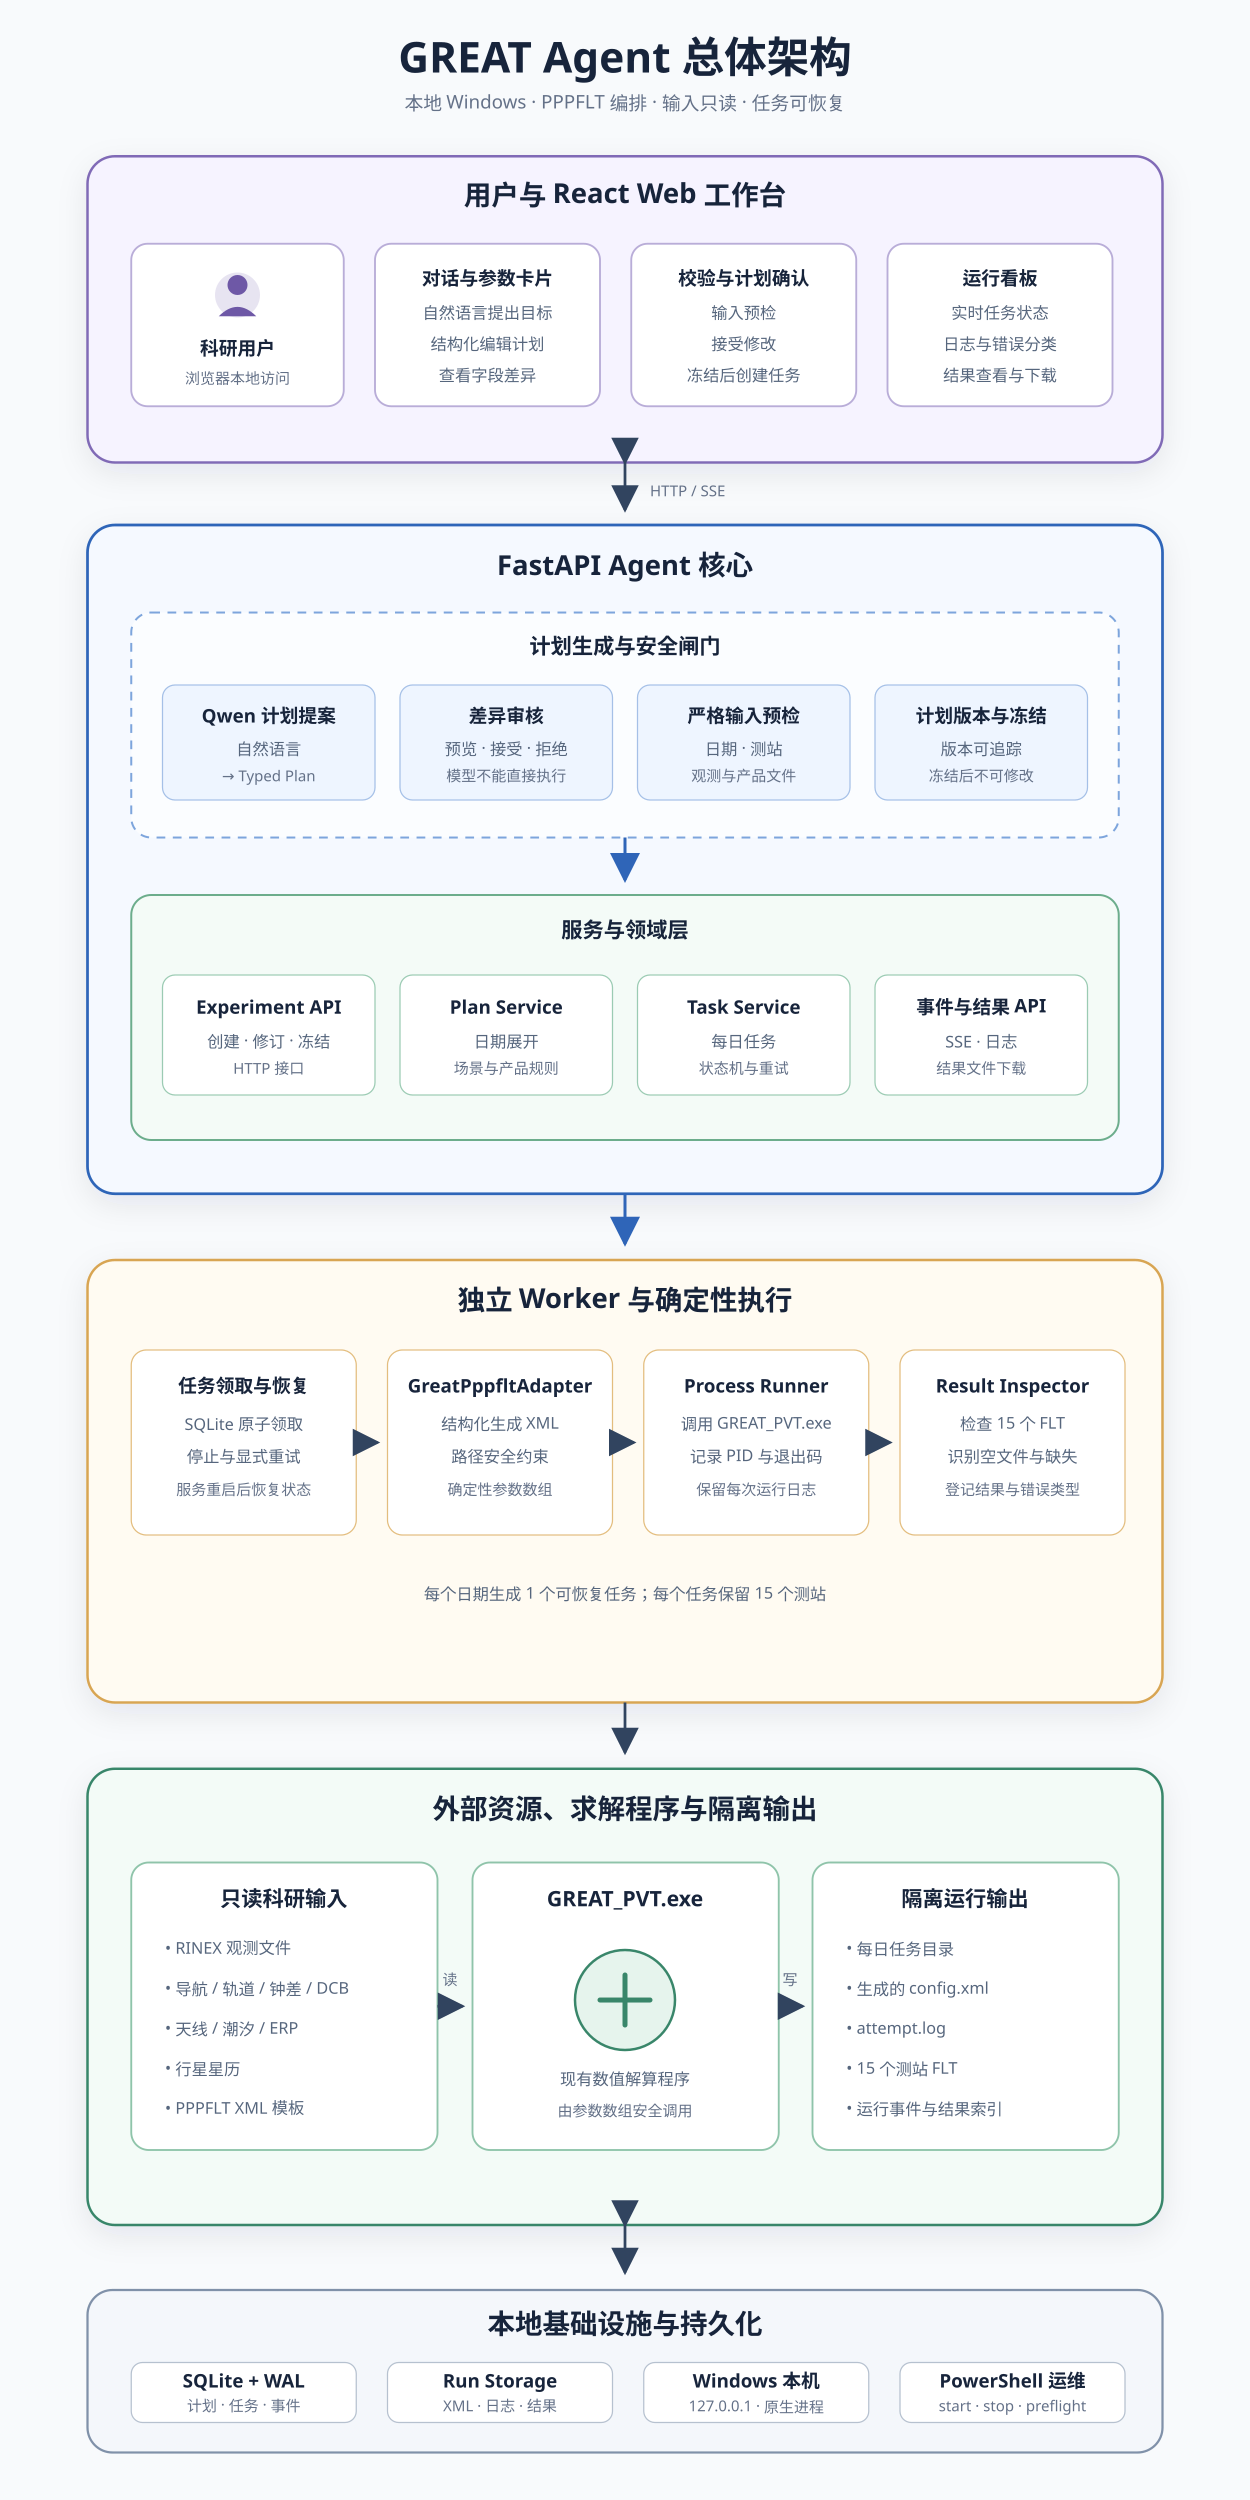
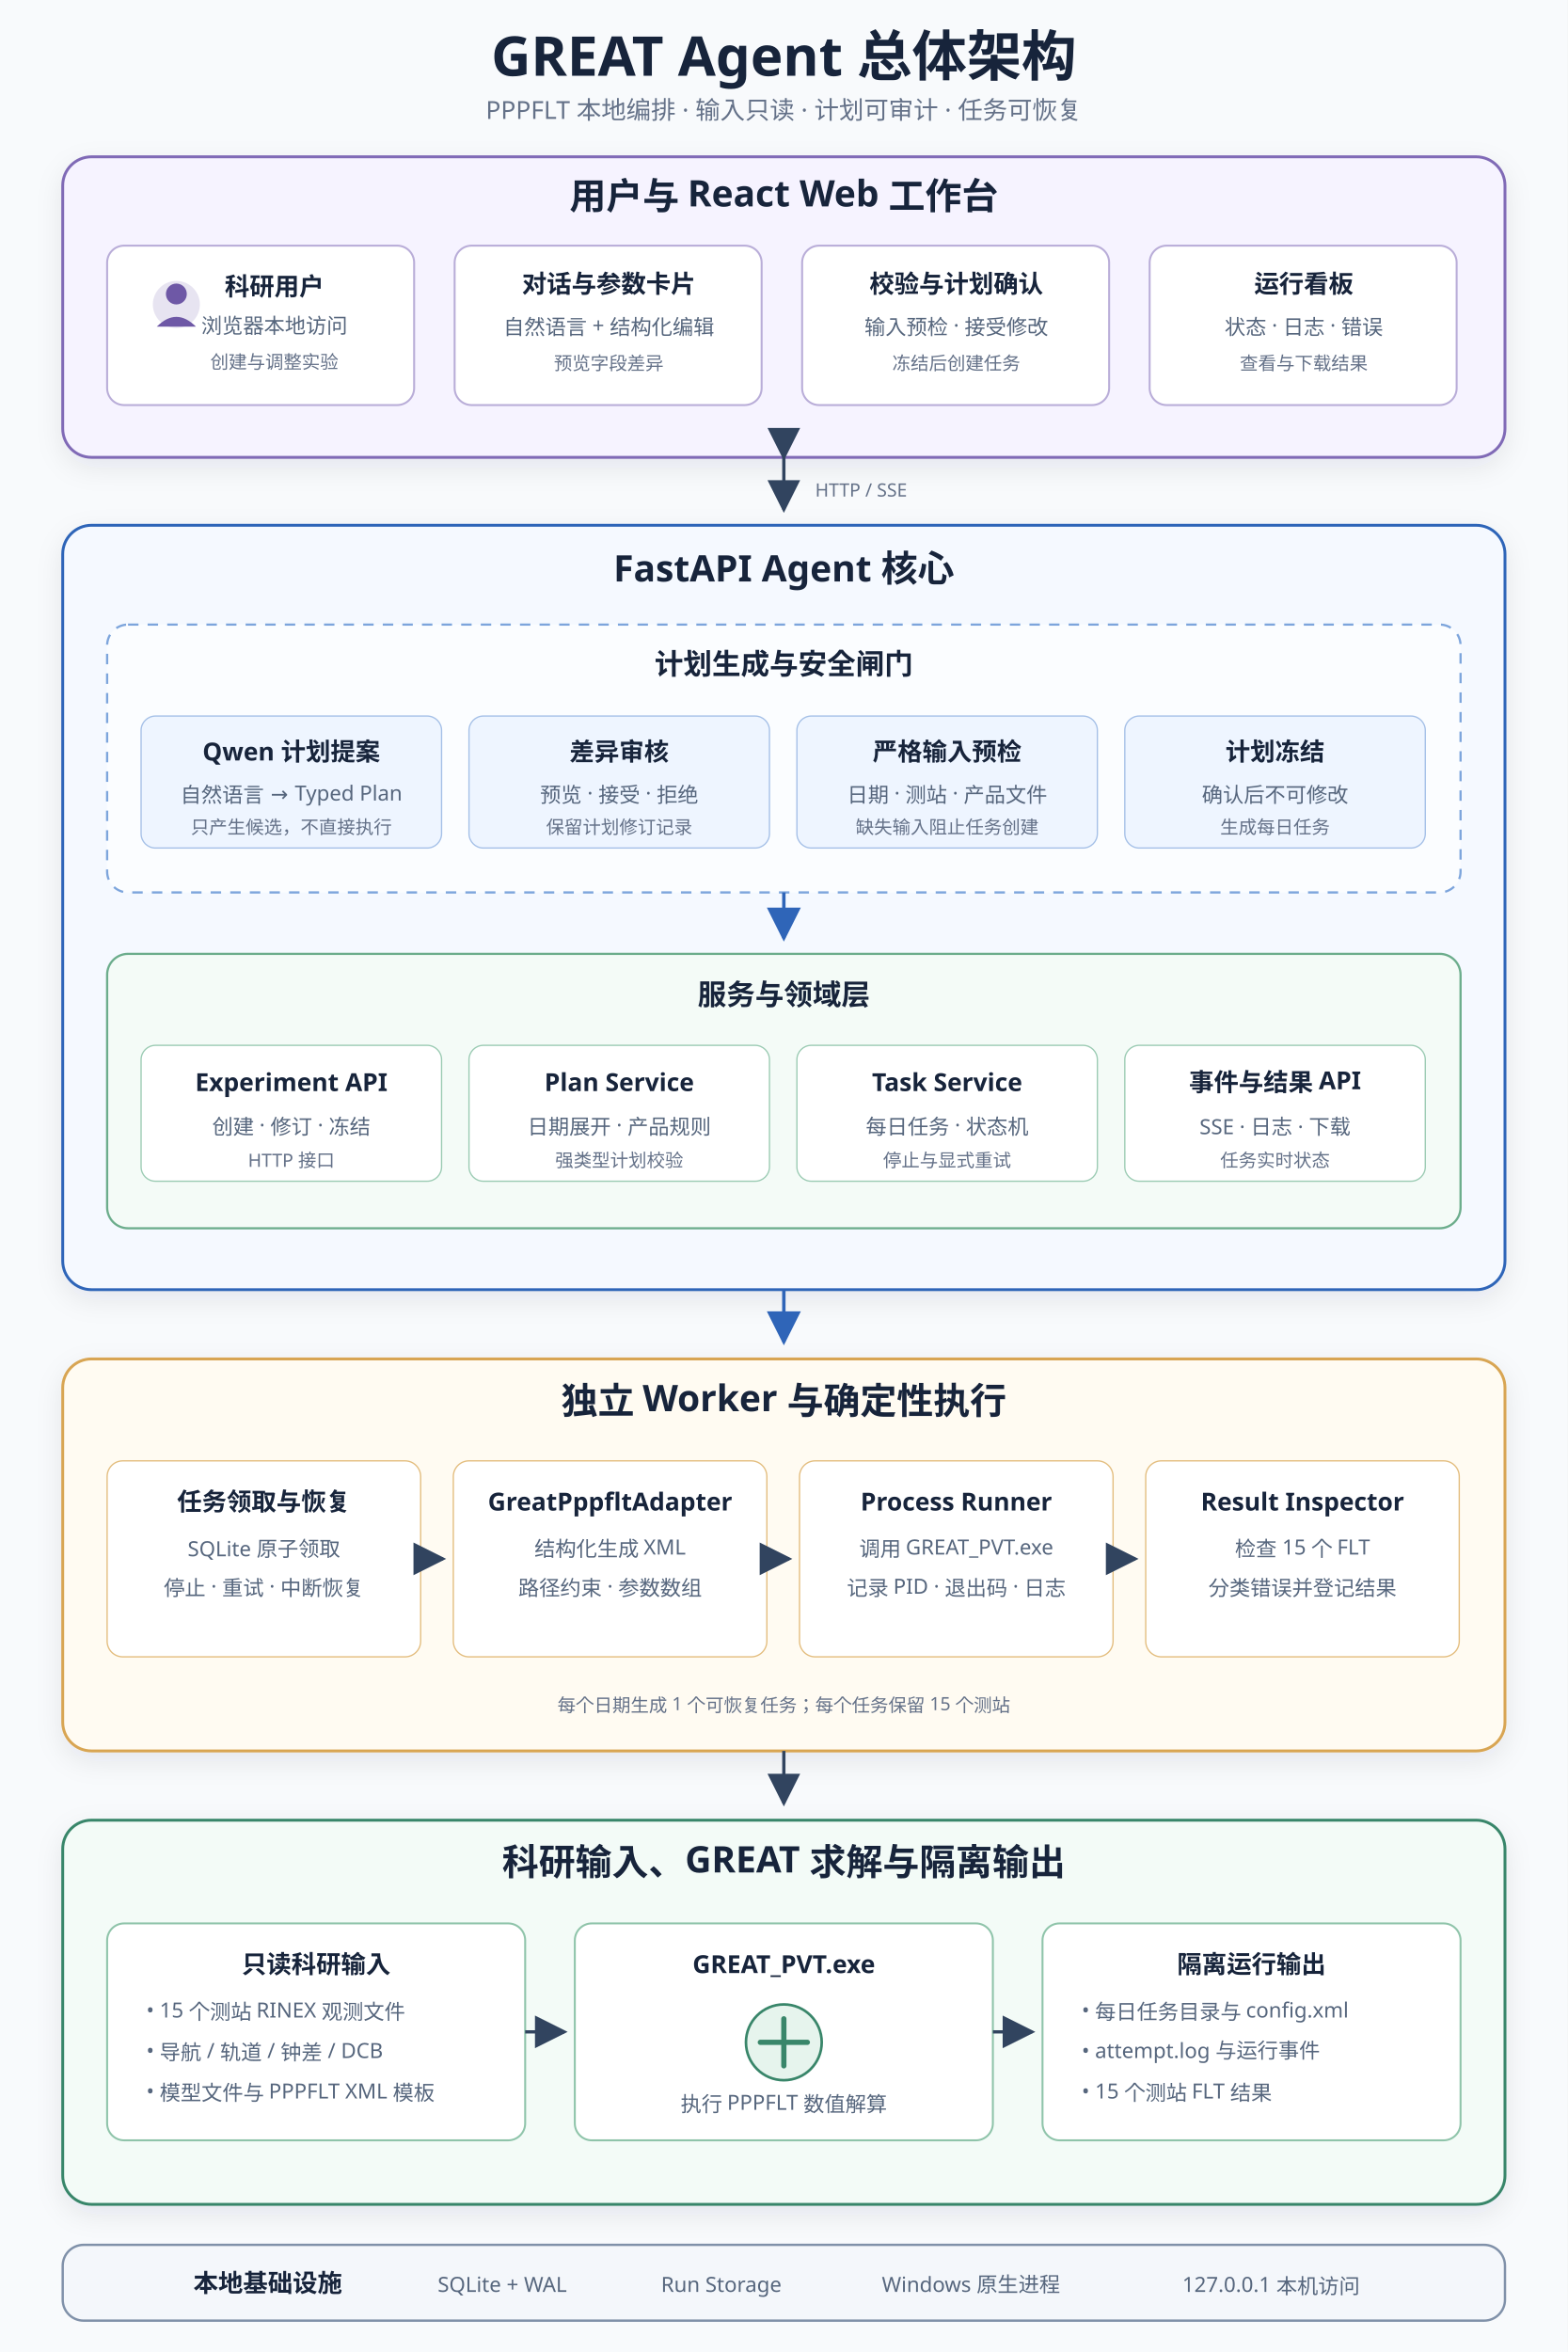
- <svg xmlns="http://www.w3.org/2000/svg" width="1000" height="2000" viewBox="0 0 1000 2000">
+ <svg xmlns="http://www.w3.org/2000/svg" width="1200" height="1800" viewBox="0 0 1200 1800">
  <defs>
    <filter id="shadow" x="-20%" y="-20%" width="140%" height="140%">
-       <feDropShadow dx="0" dy="8" stdDeviation="12" flood-color="#17243b" flood-opacity="0.08" />
+       <feDropShadow dx="0" dy="7" stdDeviation="10" flood-color="#17243b" flood-opacity="0.08" />
    </filter>
-     <marker id="arrow" markerWidth="10" markerHeight="10" refX="9" refY="5" orient="auto" markerUnits="strokeWidth">
+     <marker id="arrow" markerWidth="10" markerHeight="10" refX="9" refY="5" orient="auto">
      <path d="M0,0 L10,5 L0,10 Z" fill="#31445f" />
    </marker>
-     <marker id="arrowBlue" markerWidth="10" markerHeight="10" refX="9" refY="5" orient="auto" markerUnits="strokeWidth">
+     <marker id="arrowBlue" markerWidth="10" markerHeight="10" refX="9" refY="5" orient="auto">
      <path d="M0,0 L10,5 L0,10 Z" fill="#2f65b8" />
    </marker>
    <style>
      text { font-family: "Microsoft YaHei UI", "Noto Sans SC", "Segoe UI", sans-serif; fill: #17243b; }
-       .title { font-size: 34px; font-weight: 700; }
-       .subtitle { font-size: 15px; fill: #647188; }
-       .region-title { font-size: 22px; font-weight: 700; }
-       .section-title { font-size: 17px; font-weight: 700; }
-       .box-title { font-size: 15px; font-weight: 700; }
-       .copy { font-size: 13px; fill: #56667d; }
-       .small { font-size: 12px; fill: #647188; }
-       .arrow { fill: none; stroke: #31445f; stroke-width: 2.2; marker-end: url(#arrow); }
-       .arrow-bi { fill: none; stroke: #31445f; stroke-width: 2.2; marker-start: url(#arrow); marker-end: url(#arrow); }
-       .arrow-blue { fill: none; stroke: #2f65b8; stroke-width: 2.4; marker-end: url(#arrowBlue); }
-       .dash { stroke-dasharray: 7 6; }
+       .title { font-size: 42px; font-weight: 700; } .subtitle { font-size: 19px; fill: #647188; }
+       .region-title { font-size: 28px; font-weight: 700; } .section-title { font-size: 22px; font-weight: 700; }
+       .box-title { font-size: 19px; font-weight: 700; } .copy { font-size: 16px; fill: #56667d; } .small { font-size: 14px; fill: #647188; }
+       .arrow { fill: none; stroke: #31445f; stroke-width: 2.5; marker-end: url(#arrow); }
+       .arrow-bi { fill: none; stroke: #31445f; stroke-width: 2.5; marker-start: url(#arrow); marker-end: url(#arrow); }
+       .arrow-blue { fill: none; stroke: #2f65b8; stroke-width: 2.6; marker-end: url(#arrowBlue); } .dash { stroke-dasharray: 8 7; }
    </style>
  </defs>
-   <rect width="1000" height="2000" fill="#f8fafc" />
-   <text x="500" y="58" text-anchor="middle" class="title">GREAT Agent 总体架构</text>
-   <text x="500" y="88" text-anchor="middle" class="subtitle">本地 Windows · PPPFLT 编排 · 输入只读 · 任务可恢复</text>
-   <rect x="70" y="125" width="860" height="245" rx="22" fill="#f6f3ff" stroke="#806bb6" stroke-width="2" filter="url(#shadow)" />
-   <text x="500" y="164" text-anchor="middle" class="region-title" fill="#624b9b">用户与 React Web 工作台</text>
-   <rect x="105" y="195" width="170" height="130" rx="13" fill="#fff" stroke="#b9add8" stroke-width="1.5" />
-   <circle cx="190" cy="236" r="18" fill="#7c67b2" opacity="0.18" />
-   <circle cx="190" cy="228" r="8" fill="#6e58a6" />
-   <path d="M175 253 Q190 238 205 253" fill="#6e58a6" />
-   <text x="190" y="284" text-anchor="middle" class="box-title">科研用户</text>
-   <text x="190" y="307" text-anchor="middle" class="small">浏览器本地访问</text>
-   <rect x="300" y="195" width="180" height="130" rx="13" fill="#fff" stroke="#b9add8" stroke-width="1.5" />
-   <text x="390" y="228" text-anchor="middle" class="box-title">对话与参数卡片</text>
-   <text x="390" y="255" text-anchor="middle" class="copy">自然语言提出目标</text>
-   <text x="390" y="280" text-anchor="middle" class="copy">结构化编辑计划</text>
-   <text x="390" y="305" text-anchor="middle" class="copy">查看字段差异</text>
-   <rect x="505" y="195" width="180" height="130" rx="13" fill="#fff" stroke="#b9add8" stroke-width="1.5" />
-   <text x="595" y="228" text-anchor="middle" class="box-title">校验与计划确认</text>
-   <text x="595" y="255" text-anchor="middle" class="copy">输入预检</text>
-   <text x="595" y="280" text-anchor="middle" class="copy">接受修改</text>
-   <text x="595" y="305" text-anchor="middle" class="copy">冻结后创建任务</text>
-   <rect x="710" y="195" width="180" height="130" rx="13" fill="#fff" stroke="#b9add8" stroke-width="1.5" />
-   <text x="800" y="228" text-anchor="middle" class="box-title">运行看板</text>
-   <text x="800" y="255" text-anchor="middle" class="copy">实时任务状态</text>
-   <text x="800" y="280" text-anchor="middle" class="copy">日志与错误分类</text>
-   <text x="800" y="305" text-anchor="middle" class="copy">结果查看与下载</text>
-   <path d="M500 370 V408" class="arrow-bi" />
-   <text x="520" y="397" class="small">HTTP / SSE</text>
-   <rect x="70" y="420" width="860" height="535" rx="22" fill="#f5f9ff" stroke="#2f65b8" stroke-width="2.2" filter="url(#shadow)" />
-   <text x="500" y="460" text-anchor="middle" class="region-title" fill="#24579f">FastAPI Agent 核心</text>
-   <rect x="105" y="490" width="790" height="180" rx="16" fill="#fbfdff" stroke="#7da5dc" stroke-width="1.6" class="dash" />
-   <text x="500" y="523" text-anchor="middle" class="section-title" fill="#24579f">计划生成与安全闸门</text>
-   <rect x="130" y="548" width="170" height="92" rx="10" fill="#eef5ff" stroke="#a5c0e7" />
-   <text x="215" y="578" text-anchor="middle" class="box-title">Qwen 计划提案</text>
-   <text x="215" y="604" text-anchor="middle" class="copy">自然语言</text>
-   <text x="215" y="625" text-anchor="middle" class="small">→ Typed Plan</text>
-   <rect x="320" y="548" width="170" height="92" rx="10" fill="#eef5ff" stroke="#a5c0e7" />
-   <text x="405" y="578" text-anchor="middle" class="box-title">差异审核</text>
-   <text x="405" y="604" text-anchor="middle" class="copy">预览 · 接受 · 拒绝</text>
-   <text x="405" y="625" text-anchor="middle" class="small">模型不能直接执行</text>
-   <rect x="510" y="548" width="170" height="92" rx="10" fill="#eef5ff" stroke="#a5c0e7" />
-   <text x="595" y="578" text-anchor="middle" class="box-title">严格输入预检</text>
-   <text x="595" y="604" text-anchor="middle" class="copy">日期 · 测站</text>
-   <text x="595" y="625" text-anchor="middle" class="small">观测与产品文件</text>
-   <rect x="700" y="548" width="170" height="92" rx="10" fill="#eef5ff" stroke="#a5c0e7" />
-   <text x="785" y="578" text-anchor="middle" class="box-title">计划版本与冻结</text>
-   <text x="785" y="604" text-anchor="middle" class="copy">版本可追踪</text>
-   <text x="785" y="625" text-anchor="middle" class="small">冻结后不可修改</text>
-   <path d="M500 670 V704" class="arrow-blue" />
-   <rect x="105" y="716" width="790" height="196" rx="16" fill="#f4fbf7" stroke="#6cad8c" stroke-width="1.6" />
-   <text x="500" y="750" text-anchor="middle" class="section-title" fill="#276c51">服务与领域层</text>
-   <rect x="130" y="780" width="170" height="96" rx="10" fill="#fff" stroke="#9bcbb3" />
-   <text x="215" y="811" text-anchor="middle" class="box-title">Experiment API</text>
-   <text x="215" y="838" text-anchor="middle" class="copy">创建 · 修订 · 冻结</text>
-   <text x="215" y="859" text-anchor="middle" class="small">HTTP 接口</text>
-   <rect x="320" y="780" width="170" height="96" rx="10" fill="#fff" stroke="#9bcbb3" />
-   <text x="405" y="811" text-anchor="middle" class="box-title">Plan Service</text>
-   <text x="405" y="838" text-anchor="middle" class="copy">日期展开</text>
-   <text x="405" y="859" text-anchor="middle" class="small">场景与产品规则</text>
-   <rect x="510" y="780" width="170" height="96" rx="10" fill="#fff" stroke="#9bcbb3" />
-   <text x="595" y="811" text-anchor="middle" class="box-title">Task Service</text>
-   <text x="595" y="838" text-anchor="middle" class="copy">每日任务</text>
-   <text x="595" y="859" text-anchor="middle" class="small">状态机与重试</text>
-   <rect x="700" y="780" width="170" height="96" rx="10" fill="#fff" stroke="#9bcbb3" />
-   <text x="785" y="811" text-anchor="middle" class="box-title">事件与结果 API</text>
-   <text x="785" y="838" text-anchor="middle" class="copy">SSE · 日志</text>
-   <text x="785" y="859" text-anchor="middle" class="small">结果文件下载</text>
-   <path d="M500 955 V995" class="arrow-blue" />
-   <rect x="70" y="1008" width="860" height="354" rx="22" fill="#fffbf2" stroke="#d8a552" stroke-width="2" filter="url(#shadow)" />
-   <text x="500" y="1048" text-anchor="middle" class="region-title" fill="#915c0d">独立 Worker 与确定性执行</text>
-   <rect x="105" y="1080" width="180" height="148" rx="12" fill="#fff" stroke="#e3bd7e" />
-   <text x="195" y="1114" text-anchor="middle" class="box-title">任务领取与恢复</text>
-   <text x="195" y="1144" text-anchor="middle" class="copy">SQLite 原子领取</text>
-   <text x="195" y="1170" text-anchor="middle" class="copy">停止与显式重试</text>
-   <text x="195" y="1196" text-anchor="middle" class="small">服务重启后恢复状态</text>
-   <rect x="310" y="1080" width="180" height="148" rx="12" fill="#fff" stroke="#e3bd7e" />
-   <text x="400" y="1114" text-anchor="middle" class="box-title">GreatPppfltAdapter</text>
-   <text x="400" y="1144" text-anchor="middle" class="copy">结构化生成 XML</text>
-   <text x="400" y="1170" text-anchor="middle" class="copy">路径安全约束</text>
-   <text x="400" y="1196" text-anchor="middle" class="small">确定性参数数组</text>
-   <rect x="515" y="1080" width="180" height="148" rx="12" fill="#fff" stroke="#e3bd7e" />
-   <text x="605" y="1114" text-anchor="middle" class="box-title">Process Runner</text>
-   <text x="605" y="1144" text-anchor="middle" class="copy">调用 GREAT_PVT.exe</text>
-   <text x="605" y="1170" text-anchor="middle" class="copy">记录 PID 与退出码</text>
-   <text x="605" y="1196" text-anchor="middle" class="small">保留每次运行日志</text>
-   <rect x="720" y="1080" width="180" height="148" rx="12" fill="#fff" stroke="#e3bd7e" />
-   <text x="810" y="1114" text-anchor="middle" class="box-title">Result Inspector</text>
-   <text x="810" y="1144" text-anchor="middle" class="copy">检查 15 个 FLT</text>
-   <text x="810" y="1170" text-anchor="middle" class="copy">识别空文件与缺失</text>
-   <text x="810" y="1196" text-anchor="middle" class="small">登记结果与错误类型</text>
-   <path d="M285 1154 H302" class="arrow" />
-   <path d="M490 1154 H507" class="arrow" />
-   <path d="M695 1154 H712" class="arrow" />
-   <text x="500" y="1280" text-anchor="middle" class="copy">每个日期生成 1 个可恢复任务；每个任务保留 15 个测站</text>
-   <path d="M500 1362 V1402" class="arrow" />
-   <rect x="70" y="1415" width="860" height="365" rx="22" fill="#f3fbf7" stroke="#39866a" stroke-width="2" filter="url(#shadow)" />
-   <text x="500" y="1455" text-anchor="middle" class="region-title" fill="#276c51">外部资源、求解程序与隔离输出</text>
-   <rect x="105" y="1490" width="245" height="230" rx="14" fill="#fff" stroke="#8fc4aa" stroke-width="1.5" />
-   <text x="227" y="1525" text-anchor="middle" class="section-title">只读科研输入</text>
-   <text x="132" y="1563" class="copy">• RINEX 观测文件</text>
-   <text x="132" y="1595" class="copy">• 导航 / 轨道 / 钟差 / DCB</text>
-   <text x="132" y="1627" class="copy">• 天线 / 潮汐 / ERP</text>
-   <text x="132" y="1659" class="copy">• 行星星历</text>
-   <text x="132" y="1691" class="copy">• PPPFLT XML 模板</text>
-   <rect x="378" y="1490" width="245" height="230" rx="14" fill="#fff" stroke="#8fc4aa" stroke-width="1.5" />
-   <text x="500" y="1525" text-anchor="middle" class="section-title">GREAT_PVT.exe</text>
-   <circle cx="500" cy="1600" r="40" fill="#e6f4ed" stroke="#39866a" stroke-width="2" />
-   <path d="M480 1600 H520 M500 1580 V1620" stroke="#39866a" stroke-width="4" stroke-linecap="round" />
-   <text x="500" y="1668" text-anchor="middle" class="copy">现有数值解算程序</text>
-   <text x="500" y="1693" text-anchor="middle" class="small">由参数数组安全调用</text>
-   <rect x="650" y="1490" width="245" height="230" rx="14" fill="#fff" stroke="#8fc4aa" stroke-width="1.5" />
-   <text x="772" y="1525" text-anchor="middle" class="section-title">隔离运行输出</text>
-   <text x="677" y="1563" class="copy">• 每日任务目录</text>
-   <text x="677" y="1595" class="copy">• 生成的 config.xml</text>
-   <text x="677" y="1627" class="copy">• attempt.log</text>
-   <text x="677" y="1659" class="copy">• 15 个测站 FLT</text>
-   <text x="677" y="1691" class="copy">• 运行事件与结果索引</text>
-   <path d="M350 1605 H370" class="arrow" />
-   <text x="360" y="1588" text-anchor="middle" class="small">读</text>
-   <path d="M623 1605 H642" class="arrow" />
-   <text x="632" y="1588" text-anchor="middle" class="small">写</text>
-   <path d="M500 1780 V1818" class="arrow-bi" />
-   <rect x="70" y="1832" width="860" height="130" rx="20" fill="#f4f7fb" stroke="#8091a9" stroke-width="1.8" />
-   <text x="500" y="1867" text-anchor="middle" class="region-title">本地基础设施与持久化</text>
-   <rect x="105" y="1890" width="180" height="48" rx="9" fill="#fff" stroke="#b6c1cf" />
-   <text x="195" y="1910" text-anchor="middle" class="box-title">SQLite + WAL</text>
-   <text x="195" y="1929" text-anchor="middle" class="small">计划 · 任务 · 事件</text>
-   <rect x="310" y="1890" width="180" height="48" rx="9" fill="#fff" stroke="#b6c1cf" />
-   <text x="400" y="1910" text-anchor="middle" class="box-title">Run Storage</text>
-   <text x="400" y="1929" text-anchor="middle" class="small">XML · 日志 · 结果</text>
-   <rect x="515" y="1890" width="180" height="48" rx="9" fill="#fff" stroke="#b6c1cf" />
-   <text x="605" y="1910" text-anchor="middle" class="box-title">Windows 本机</text>
-   <text x="605" y="1929" text-anchor="middle" class="small">127.0.0.1 · 原生进程</text>
-   <rect x="720" y="1890" width="180" height="48" rx="9" fill="#fff" stroke="#b6c1cf" />
-   <text x="810" y="1910" text-anchor="middle" class="box-title">PowerShell 运维</text>
-   <text x="810" y="1929" text-anchor="middle" class="small">start · stop · preflight</text>
+   <rect width="1200" height="1800" fill="#f8fafc" />
+   <text x="600" y="58" text-anchor="middle" class="title">GREAT Agent 总体架构</text>
+   <text x="600" y="91" text-anchor="middle" class="subtitle">PPPFLT 本地编排 · 输入只读 · 计划可审计 · 任务可恢复</text>
+   <rect x="48" y="120" width="1104" height="230" rx="22" fill="#f6f3ff" stroke="#806bb6" stroke-width="2.2" filter="url(#shadow)" />
+   <text x="600" y="160" text-anchor="middle" class="region-title" fill="#624b9b">用户与 React Web 工作台</text>
+   <rect x="82" y="188" width="235" height="122" rx="13" fill="#fff" stroke="#b9add8" stroke-width="1.5" />
+   <circle cx="135" cy="233" r="18" fill="#7c67b2" opacity="0.18" />
+   <circle cx="135" cy="225" r="8" fill="#6e58a6" />
+   <path d="M120 250 Q135 235 150 250" fill="#6e58a6" />
+   <text x="210" y="226" text-anchor="middle" class="box-title">科研用户</text>
+   <text x="210" y="255" text-anchor="middle" class="copy">浏览器本地访问</text>
+   <text x="210" y="282" text-anchor="middle" class="small">创建与调整实验</text>
+   <rect x="348" y="188" width="235" height="122" rx="13" fill="#fff" stroke="#b9add8" stroke-width="1.5" />
+   <text x="466" y="224" text-anchor="middle" class="box-title">对话与参数卡片</text>
+   <text x="466" y="256" text-anchor="middle" class="copy">自然语言 + 结构化编辑</text>
+   <text x="466" y="283" text-anchor="middle" class="small">预览字段差异</text>
+   <rect x="614" y="188" width="235" height="122" rx="13" fill="#fff" stroke="#b9add8" stroke-width="1.5" />
+   <text x="732" y="224" text-anchor="middle" class="box-title">校验与计划确认</text>
+   <text x="732" y="256" text-anchor="middle" class="copy">输入预检 · 接受修改</text>
+   <text x="732" y="283" text-anchor="middle" class="small">冻结后创建任务</text>
+   <rect x="880" y="188" width="235" height="122" rx="13" fill="#fff" stroke="#b9add8" stroke-width="1.5" />
+   <text x="998" y="224" text-anchor="middle" class="box-title">运行看板</text>
+   <text x="998" y="256" text-anchor="middle" class="copy">状态 · 日志 · 错误</text>
+   <text x="998" y="283" text-anchor="middle" class="small">查看与下载结果</text>
+   <path d="M600 350 V390" class="arrow-bi" />
+   <text x="624" y="380" class="small">HTTP / SSE</text>
+   <rect x="48" y="402" width="1104" height="585" rx="22" fill="#f5f9ff" stroke="#2f65b8" stroke-width="2.2" filter="url(#shadow)" />
+   <text x="600" y="445" text-anchor="middle" class="region-title" fill="#24579f">FastAPI Agent 核心</text>
+   <rect x="82" y="478" width="1036" height="205" rx="16" fill="#fbfdff" stroke="#7da5dc" stroke-width="1.7" class="dash" />
+   <text x="600" y="516" text-anchor="middle" class="section-title" fill="#24579f">计划生成与安全闸门</text>
+   <rect x="108" y="548" width="230" height="101" rx="11" fill="#eef5ff" stroke="#a5c0e7" />
+   <text x="223" y="582" text-anchor="middle" class="box-title">Qwen 计划提案</text>
+   <text x="223" y="614" text-anchor="middle" class="copy">自然语言 → Typed Plan</text>
+   <text x="223" y="638" text-anchor="middle" class="small">只产生候选，不直接执行</text>
+   <rect x="359" y="548" width="230" height="101" rx="11" fill="#eef5ff" stroke="#a5c0e7" />
+   <text x="474" y="582" text-anchor="middle" class="box-title">差异审核</text>
+   <text x="474" y="614" text-anchor="middle" class="copy">预览 · 接受 · 拒绝</text>
+   <text x="474" y="638" text-anchor="middle" class="small">保留计划修订记录</text>
+   <rect x="610" y="548" width="230" height="101" rx="11" fill="#eef5ff" stroke="#a5c0e7" />
+   <text x="725" y="582" text-anchor="middle" class="box-title">严格输入预检</text>
+   <text x="725" y="614" text-anchor="middle" class="copy">日期 · 测站 · 产品文件</text>
+   <text x="725" y="638" text-anchor="middle" class="small">缺失输入阻止任务创建</text>
+   <rect x="861" y="548" width="230" height="101" rx="11" fill="#eef5ff" stroke="#a5c0e7" />
+   <text x="976" y="582" text-anchor="middle" class="box-title">计划冻结</text>
+   <text x="976" y="614" text-anchor="middle" class="copy">确认后不可修改</text>
+   <text x="976" y="638" text-anchor="middle" class="small">生成每日任务</text>
+   <path d="M600 683 V718" class="arrow-blue" />
+   <rect x="82" y="730" width="1036" height="210" rx="16" fill="#f4fbf7" stroke="#6cad8c" stroke-width="1.7" />
+   <text x="600" y="769" text-anchor="middle" class="section-title" fill="#276c51">服务与领域层</text>
+   <rect x="108" y="800" width="230" height="104" rx="11" fill="#fff" stroke="#9bcbb3" />
+   <text x="223" y="835" text-anchor="middle" class="box-title">Experiment API</text>
+   <text x="223" y="868" text-anchor="middle" class="copy">创建 · 修订 · 冻结</text>
+   <text x="223" y="893" text-anchor="middle" class="small">HTTP 接口</text>
+   <rect x="359" y="800" width="230" height="104" rx="11" fill="#fff" stroke="#9bcbb3" />
+   <text x="474" y="835" text-anchor="middle" class="box-title">Plan Service</text>
+   <text x="474" y="868" text-anchor="middle" class="copy">日期展开 · 产品规则</text>
+   <text x="474" y="893" text-anchor="middle" class="small">强类型计划校验</text>
+   <rect x="610" y="800" width="230" height="104" rx="11" fill="#fff" stroke="#9bcbb3" />
+   <text x="725" y="835" text-anchor="middle" class="box-title">Task Service</text>
+   <text x="725" y="868" text-anchor="middle" class="copy">每日任务 · 状态机</text>
+   <text x="725" y="893" text-anchor="middle" class="small">停止与显式重试</text>
+   <rect x="861" y="800" width="230" height="104" rx="11" fill="#fff" stroke="#9bcbb3" />
+   <text x="976" y="835" text-anchor="middle" class="box-title">事件与结果 API</text>
+   <text x="976" y="868" text-anchor="middle" class="copy">SSE · 日志 · 下载</text>
+   <text x="976" y="893" text-anchor="middle" class="small">任务实时状态</text>
+   <path d="M600 987 V1027" class="arrow-blue" />
+   <rect x="48" y="1040" width="1104" height="300" rx="22" fill="#fffbf2" stroke="#d8a552" stroke-width="2.2" filter="url(#shadow)" />
+   <text x="600" y="1082" text-anchor="middle" class="region-title" fill="#915c0d">独立 Worker 与确定性执行</text>
+   <rect x="82" y="1118" width="240" height="150" rx="12" fill="#fff" stroke="#e3bd7e" />
+   <text x="202" y="1156" text-anchor="middle" class="box-title">任务领取与恢复</text>
+   <text x="202" y="1191" text-anchor="middle" class="copy">SQLite 原子领取</text>
+   <text x="202" y="1221" text-anchor="middle" class="copy">停止 · 重试 · 中断恢复</text>
+   <rect x="347" y="1118" width="240" height="150" rx="12" fill="#fff" stroke="#e3bd7e" />
+   <text x="467" y="1156" text-anchor="middle" class="box-title">GreatPppfltAdapter</text>
+   <text x="467" y="1191" text-anchor="middle" class="copy">结构化生成 XML</text>
+   <text x="467" y="1221" text-anchor="middle" class="copy">路径约束 · 参数数组</text>
+   <rect x="612" y="1118" width="240" height="150" rx="12" fill="#fff" stroke="#e3bd7e" />
+   <text x="732" y="1156" text-anchor="middle" class="box-title">Process Runner</text>
+   <text x="732" y="1191" text-anchor="middle" class="copy">调用 GREAT_PVT.exe</text>
+   <text x="732" y="1221" text-anchor="middle" class="copy">记录 PID · 退出码 · 日志</text>
+   <rect x="877" y="1118" width="240" height="150" rx="12" fill="#fff" stroke="#e3bd7e" />
+   <text x="997" y="1156" text-anchor="middle" class="box-title">Result Inspector</text>
+   <text x="997" y="1191" text-anchor="middle" class="copy">检查 15 个 FLT</text>
+   <text x="997" y="1221" text-anchor="middle" class="copy">分类错误并登记结果</text>
+   <path d="M322 1193 H339" class="arrow" />
+   <path d="M587 1193 H604" class="arrow" />
+   <path d="M852 1193 H869" class="arrow" />
+   <text x="600" y="1310" text-anchor="middle" class="small">每个日期生成 1 个可恢复任务；每个任务保留 15 个测站</text>
+   <path d="M600 1340 V1380" class="arrow" />
+   <rect x="48" y="1393" width="1104" height="294" rx="22" fill="#f3fbf7" stroke="#39866a" stroke-width="2.2" filter="url(#shadow)" />
+   <text x="600" y="1435" text-anchor="middle" class="region-title" fill="#276c51">科研输入、GREAT 求解与隔离输出</text>
+   <rect x="82" y="1472" width="320" height="166" rx="13" fill="#fff" stroke="#8fc4aa" stroke-width="1.5" />
+   <text x="242" y="1510" text-anchor="middle" class="box-title">只读科研输入</text>
+   <text x="112" y="1544" class="copy">• 15 个测站 RINEX 观测文件</text>
+   <text x="112" y="1575" class="copy">• 导航 / 轨道 / 钟差 / DCB</text>
+   <text x="112" y="1606" class="copy">• 模型文件与 PPPFLT XML 模板</text>
+   <rect x="440" y="1472" width="320" height="166" rx="13" fill="#fff" stroke="#8fc4aa" stroke-width="1.5" />
+   <text x="600" y="1510" text-anchor="middle" class="box-title">GREAT_PVT.exe</text>
+   <circle cx="600" cy="1563" r="29" fill="#e6f4ed" stroke="#39866a" stroke-width="2" />
+   <path d="M582 1563 H618 M600 1545 V1581" stroke="#39866a" stroke-width="4" stroke-linecap="round" />
+   <text x="600" y="1616" text-anchor="middle" class="copy">执行 PPPFLT 数值解算</text>
+   <rect x="798" y="1472" width="320" height="166" rx="13" fill="#fff" stroke="#8fc4aa" stroke-width="1.5" />
+   <text x="958" y="1510" text-anchor="middle" class="box-title">隔离运行输出</text>
+   <text x="828" y="1544" class="copy">• 每日任务目录与 config.xml</text>
+   <text x="828" y="1575" class="copy">• attempt.log 与运行事件</text>
+   <text x="828" y="1606" class="copy">• 15 个测站 FLT 结果</text>
+   <path d="M402 1555 H432" class="arrow" />
+   <path d="M760 1555 H790" class="arrow" />
+   <rect x="48" y="1718" width="1104" height="58" rx="16" fill="#f4f7fb" stroke="#8091a9" stroke-width="1.8" />
+   <text x="148" y="1754" class="box-title">本地基础设施</text>
+   <text x="335" y="1754" class="copy">SQLite + WAL</text>
+   <text x="506" y="1754" class="copy">Run Storage</text>
+   <text x="675" y="1754" class="copy">Windows 原生进程</text>
+   <text x="905" y="1754" class="copy">127.0.0.1 本机访问</text>
</svg>
